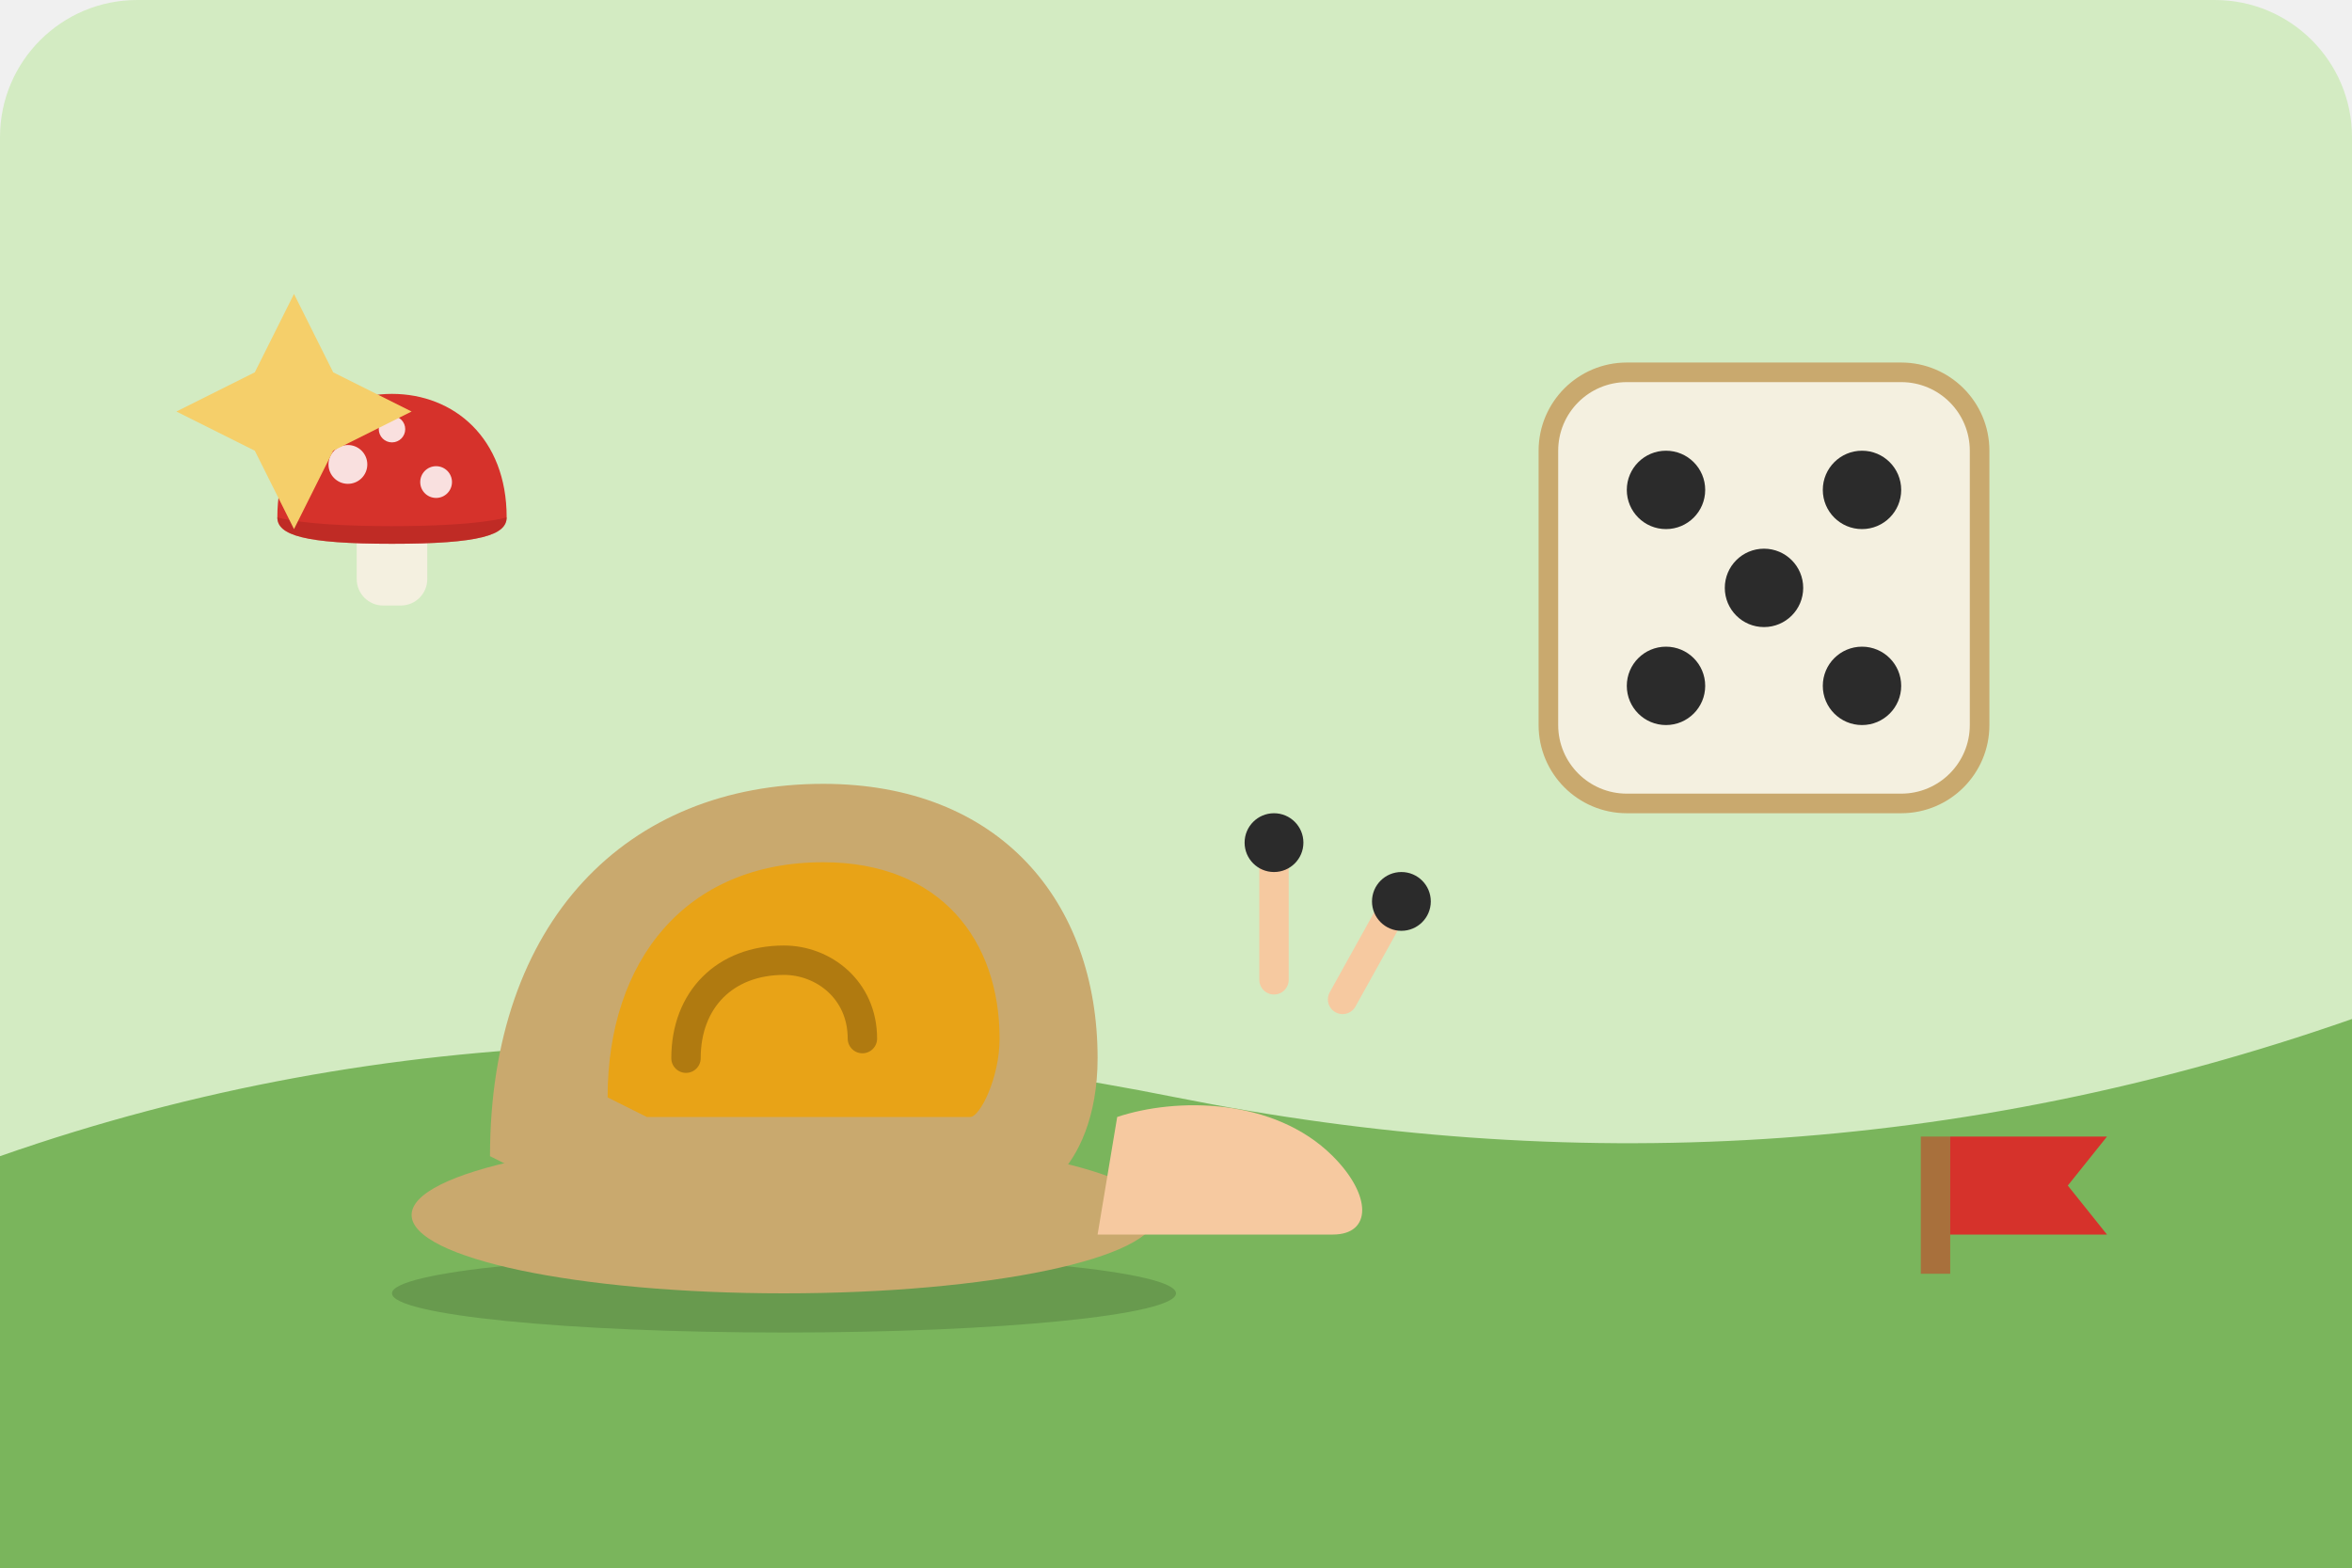
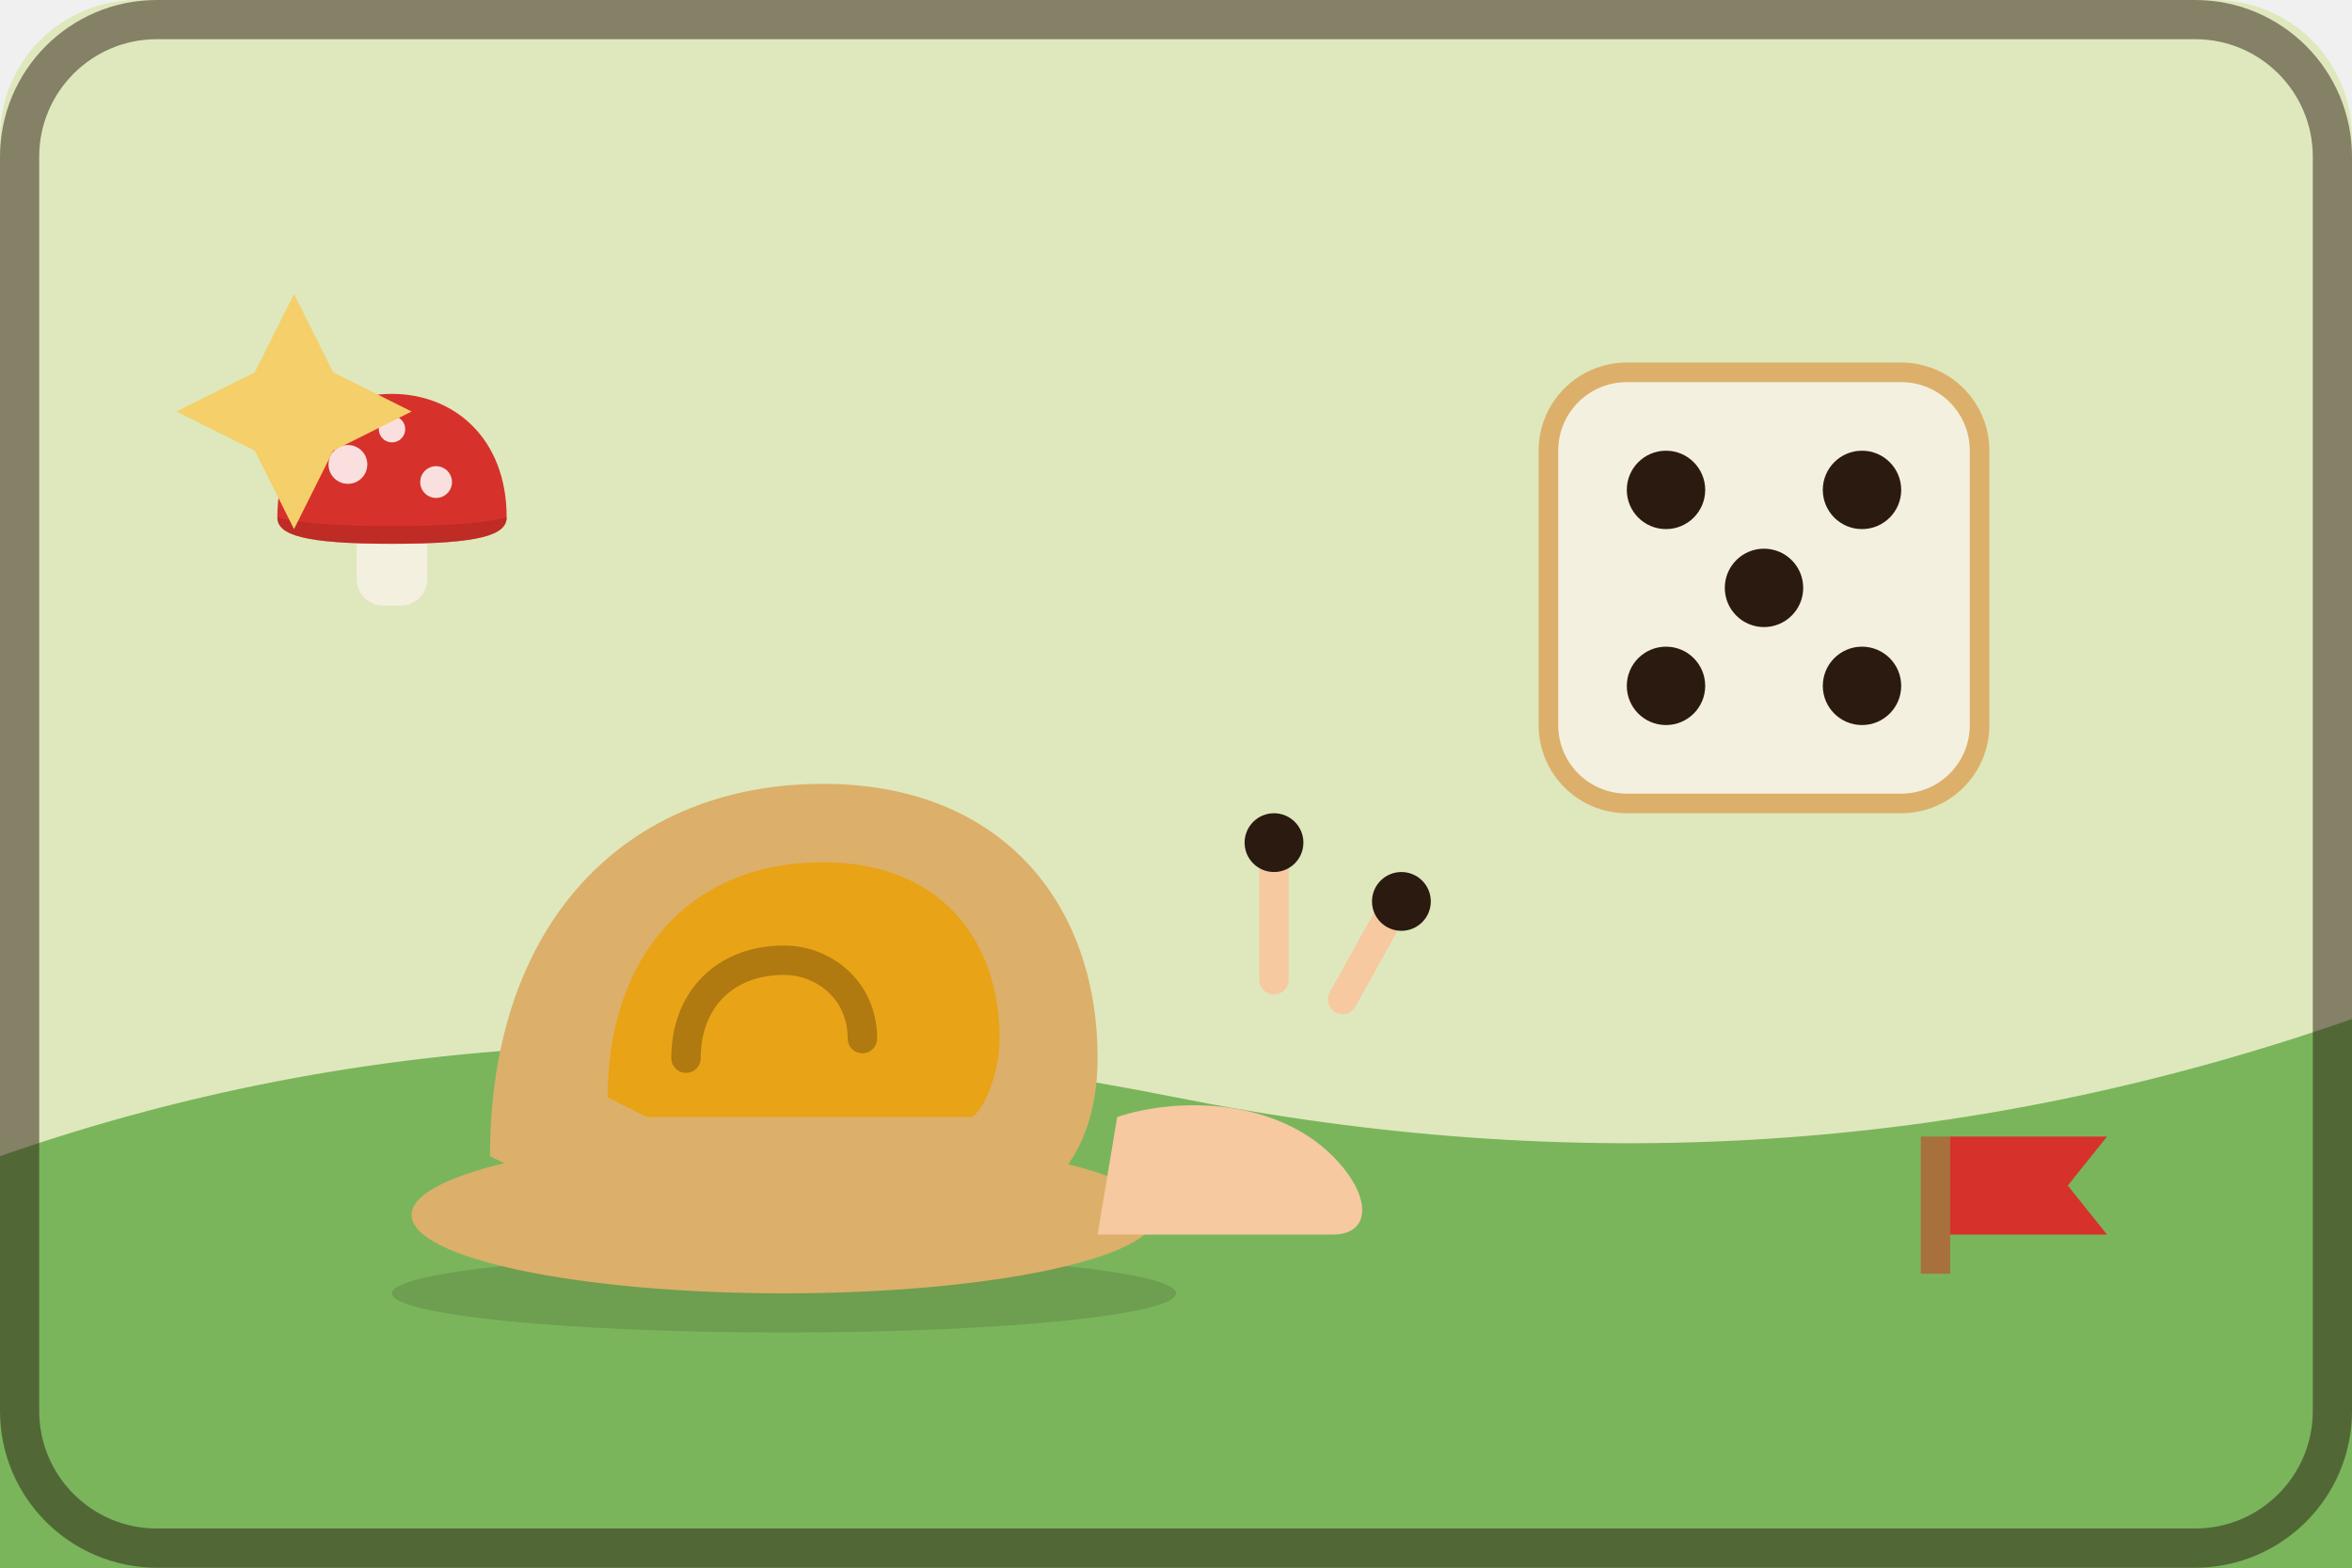
<svg xmlns="http://www.w3.org/2000/svg" viewBox="0 0 240 160" role="img" aria-label="A snail racing past a rolling die, with a little flag and a mushroom">
-   <rect width="240" height="160" rx="14" fill="#d3ebc2" />
+   <rect width="240" height="160" rx="14" fill="#dfe8bd" />
  <path d="M0 118c40-14 80-14 120-6s80 6 120-8v56a14 14 0 0 1-14 14H14A14 14 0 0 1 0 160z" fill="#7ab55c" />
-   <ellipse cx="80" cy="132" rx="40" ry="4" fill="#000" opacity=".15" />
-   <ellipse cx="80" cy="124" rx="38" ry="8" fill="#c9a96e" />
+   <ellipse cx="80" cy="132" rx="40" ry="4" fill="#2a1a10" opacity=".15" />
+   <ellipse cx="80" cy="124" rx="38" ry="8" fill="#dcb06a" />
  <g>
-     <path d="M50 118c0-24 14-38 34-38 18 0 28 12 28 28 0 6-2 10-4 12H54z" fill="#c9a96e" />
+     <path d="M50 118c0-24 14-38 34-38 18 0 28 12 28 28 0 6-2 10-4 12H54z" fill="#dcb06a" />
    <path d="M62 112c0-14 8-24 22-24 12 0 18 8 18 18 0 4-2 8-3 8H66z" fill="#e8a317" />
    <path d="M70 108c0-6 4-10 10-10 4 0 8 3 8 8" stroke="#b07a10" stroke-width="3" fill="none" stroke-linecap="round" />
  </g>
  <path d="M114 114c6-2 16-2 22 4 4 4 4 8 0 8h-24z" fill="#f6c9a0" />
  <path d="M130 100v-12M137 102l5-9" stroke="#f6c9a0" stroke-width="3" stroke-linecap="round" />
-   <circle cx="130" cy="86" r="3" fill="#2b2b2b" />
-   <circle cx="143" cy="92" r="3" fill="#2b2b2b" />
+   <circle cx="130" cy="86" r="3" fill="#2a1a10" />
+   <circle cx="143" cy="92" r="3" fill="#2a1a10" />
  <g transform="translate(180 60)">
    <rect x="-22" y="-22" width="44" height="44" rx="8" fill="#f4f0e0" />
-     <rect x="-22" y="-22" width="44" height="44" rx="8" fill="none" stroke="#c9a96e" stroke-width="2" />
-     <circle cx="-10" cy="-10" r="4" fill="#2b2b2b" />
-     <circle cx="10" cy="-10" r="4" fill="#2b2b2b" />
-     <circle cx="0" cy="0" r="4" fill="#2b2b2b" />
-     <circle cx="-10" cy="10" r="4" fill="#2b2b2b" />
-     <circle cx="10" cy="10" r="4" fill="#2b2b2b" />
+     <rect x="-22" y="-22" width="44" height="44" rx="8" fill="none" stroke="#dcb06a" stroke-width="2" />
+     <circle cx="-10" cy="-10" r="4" fill="#2a1a10" />
+     <circle cx="10" cy="-10" r="4" fill="#2a1a10" />
+     <circle cx="0" cy="0" r="4" fill="#2a1a10" />
+     <circle cx="-10" cy="10" r="4" fill="#2a1a10" />
+     <circle cx="10" cy="10" r="4" fill="#2a1a10" />
  </g>
  <g transform="translate(40 60) scale(0.9)">
    <rect x="-4" y="-10" width="8" height="12" rx="3" fill="#f4f0e0" />
    <path d="M-13-8c0-9 6-14 13-14s13 5 13 14c0 2-3 3-13 3S-13-6-13-8z" fill="#d6322b" />
    <path d="M-13-8c0 2 3 3 13 3s13-1 13-3c0 0-3 1-13 1s-13-1-13-1z" fill="#a8241f" opacity=".5" />
    <circle cx="-5" cy="-14" r="2.200" fill="#fff" opacity=".85" />
    <circle cx="5" cy="-12" r="1.800" fill="#fff" opacity=".85" />
    <circle cx="0" cy="-18" r="1.500" fill="#fff" opacity=".85" />
  </g>
  <path d="M30 30l4 8 8 4-8 4-4 8-4-8-8-4 8-4z" fill="#f5cf6a" />
  <g transform="translate(200 128)">
    <rect x="-4" y="-12" width="3" height="14" fill="#a8703c" />
    <path d="M-1-12h16l-4 5 4 5H-1z" fill="#d6322b" />
  </g>
+   <defs>
+     <clipPath id="hl-games">
+       <rect width="240" height="160" rx="14" />
+     </clipPath>
+   </defs>
+   <path d="M0 0h240v160h-240z M-28.8 67.2a148.8 148.8 0 1 0 297.6 0a148.8 148.8 0 1 0-297.6 0z" fill="#5a3008" opacity=".24" fill-rule="evenodd" clip-path="url(#hl-games)" />
+   <rect x="2" y="2" width="236" height="156" fill="none" stroke="#2a1a10" stroke-width="4" opacity=".5" rx="14" />
</svg>
